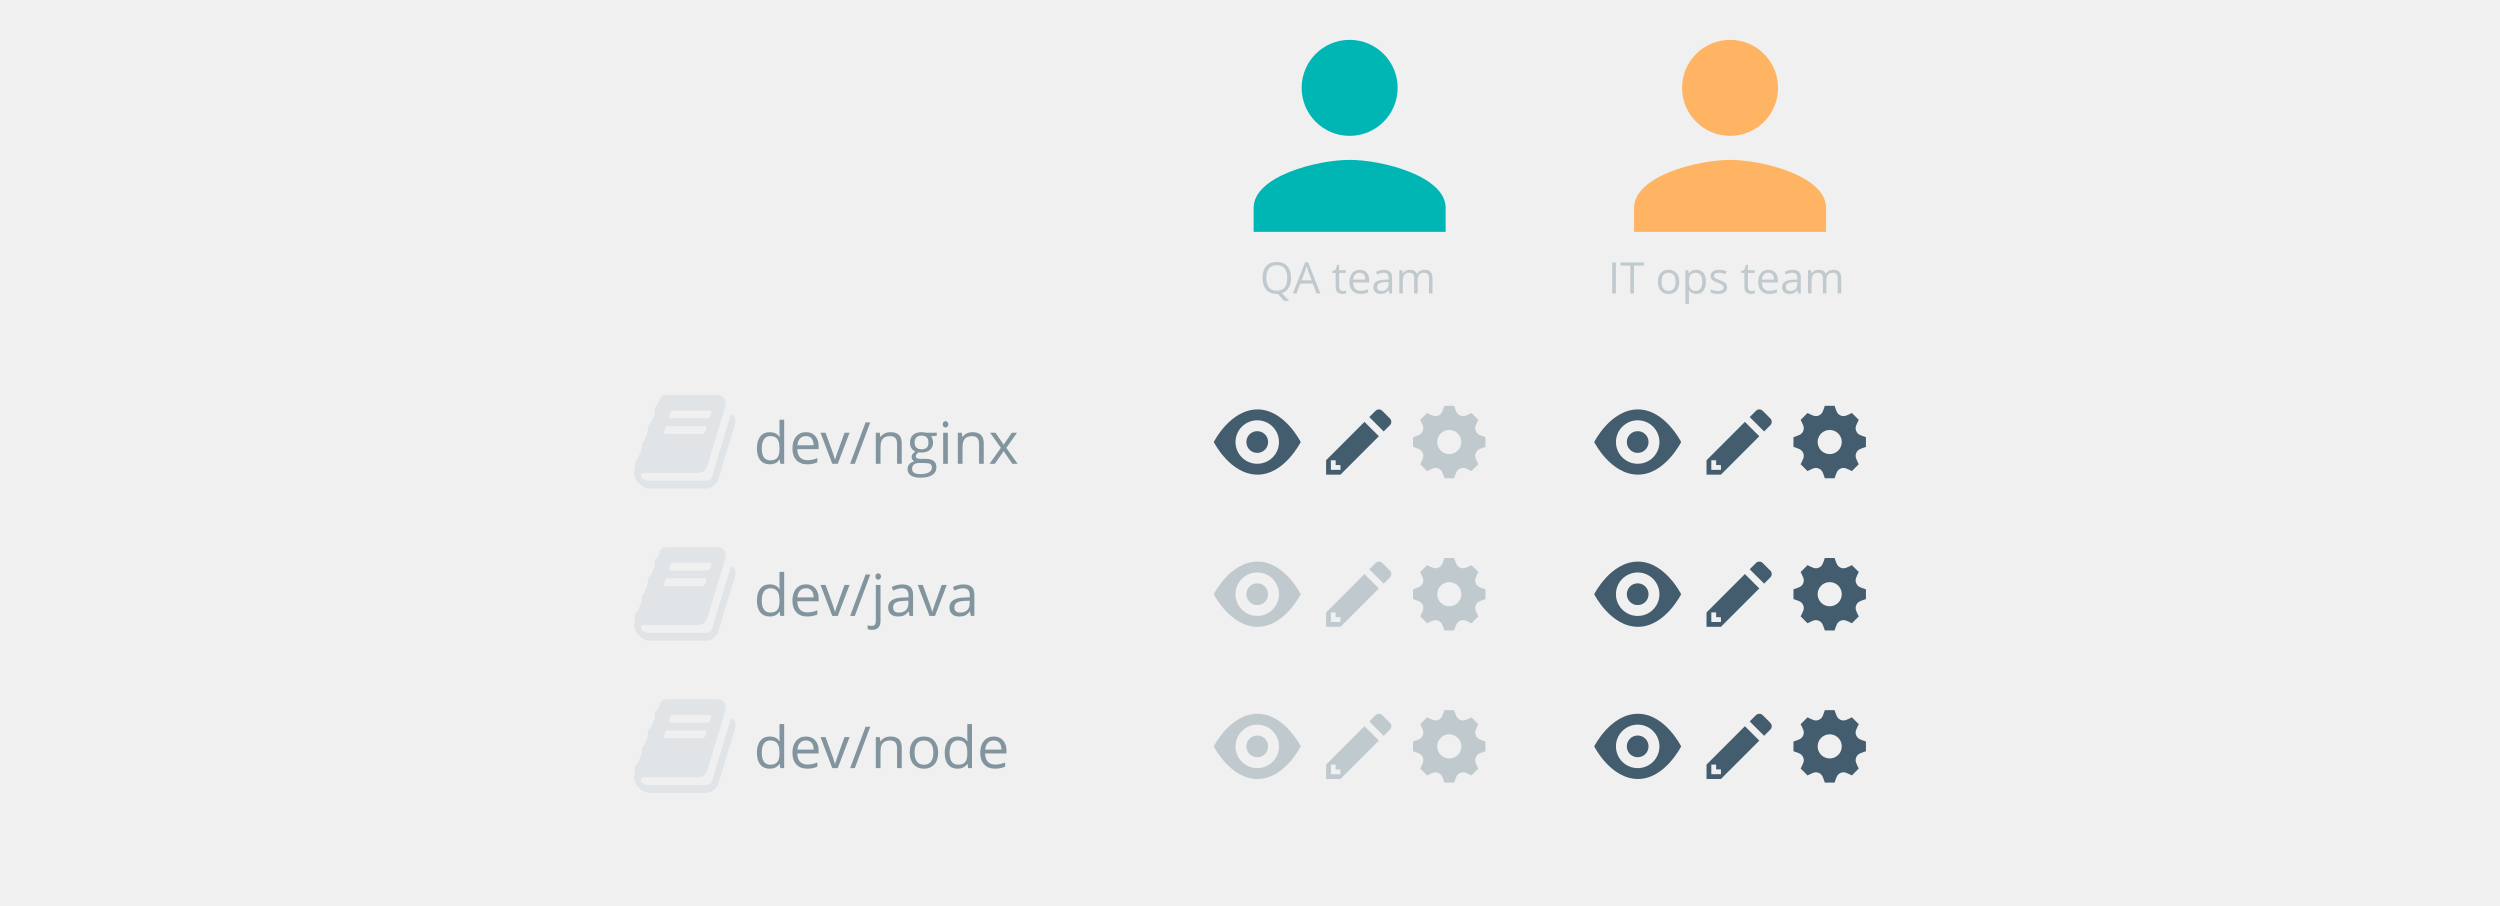
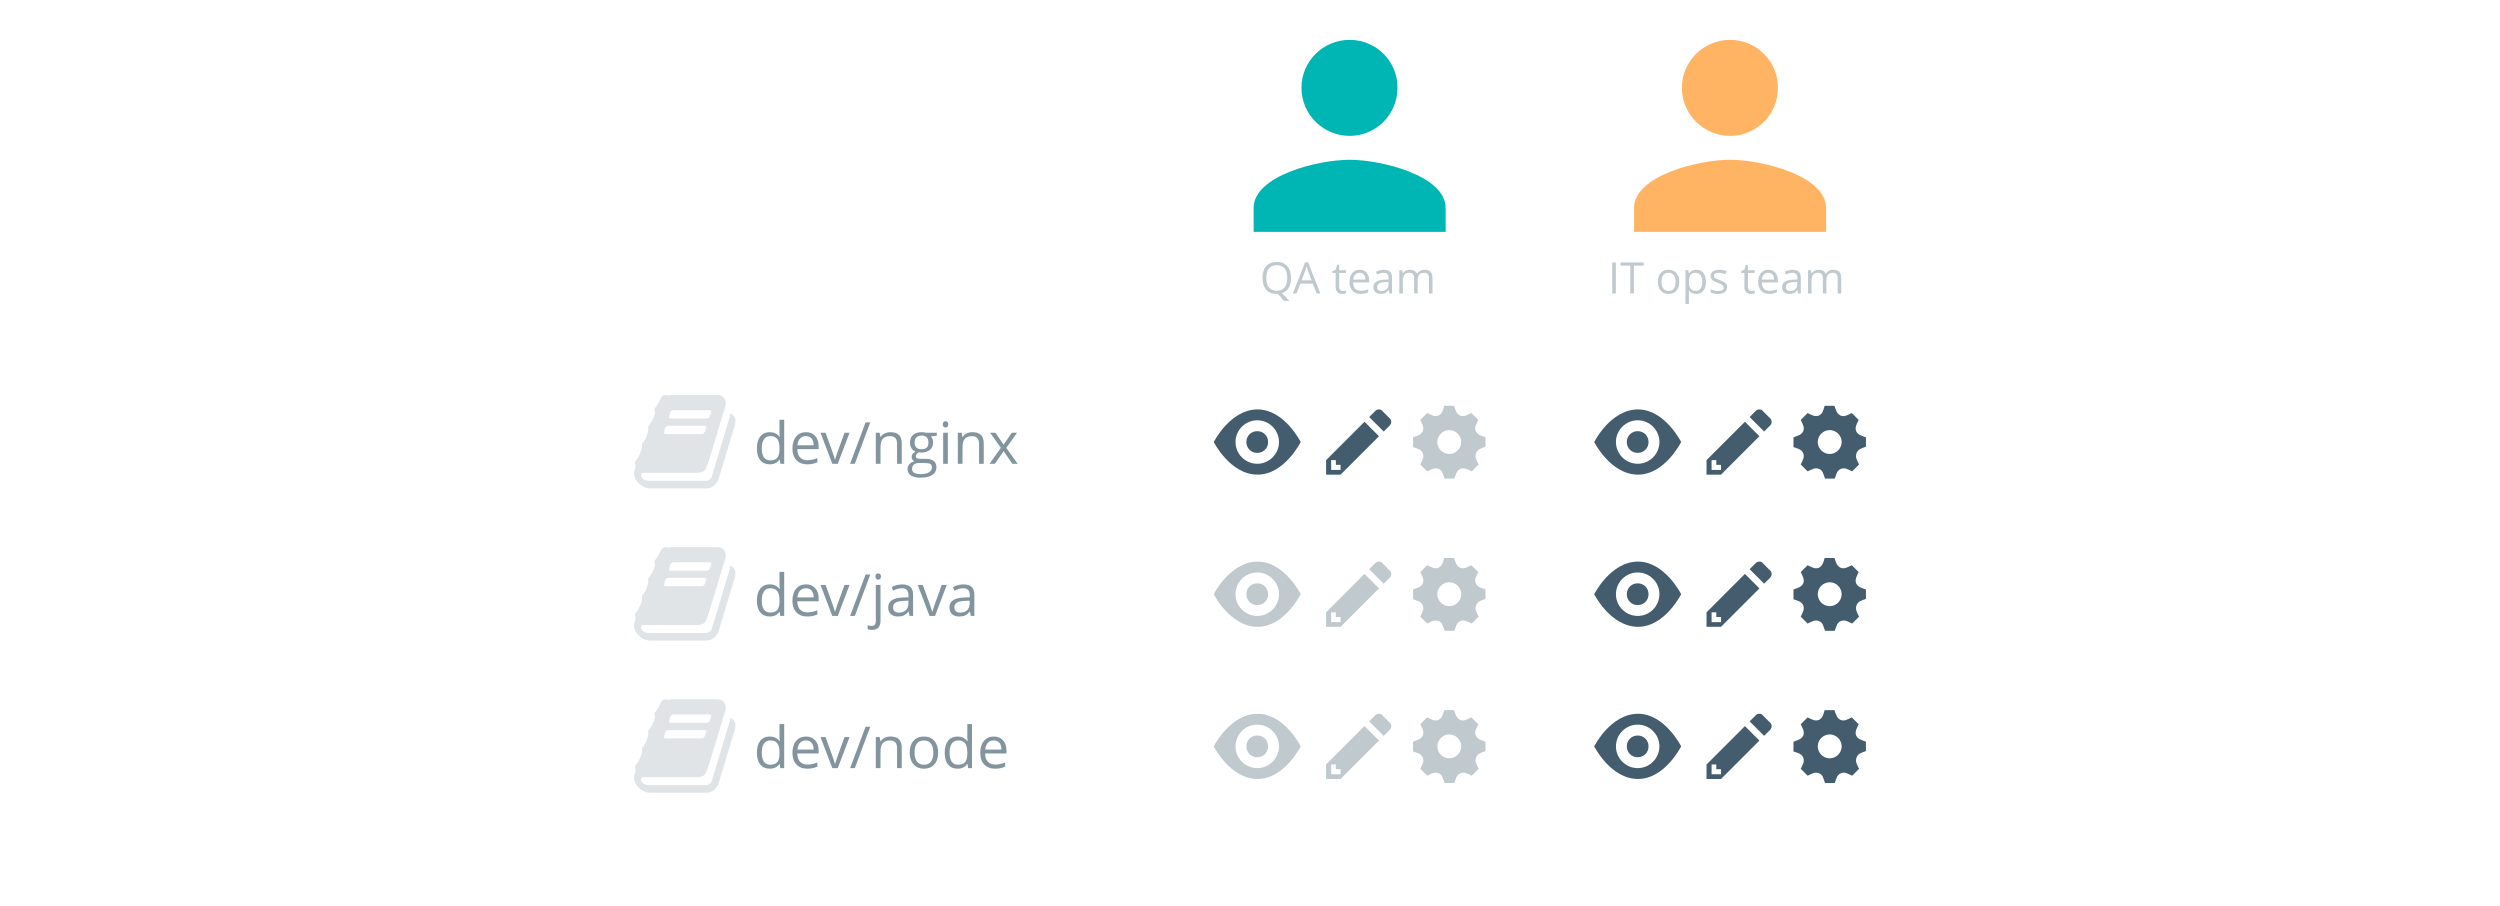
- <svg xmlns="http://www.w3.org/2000/svg" width="690px" height="250px" viewBox="0 0 690 250" version="1.1">
-   <defs />
-   <g id="dtr-diagrams" stroke="none" stroke-width="1" fill="none" fill-rule="evenodd">
+ <svg xmlns="http://www.w3.org/2000/svg" version="1.1" id="Layer_1" x="0px" y="0px" viewBox="0 0 690 250" style="enable-background:new 0 0 690 250;" xml:space="preserve">
+   <style type="text/css">
+ 	.st0{fill:#FFFFFF;}
+ 	.st1{fill-rule:evenodd;clip-rule:evenodd;fill:#FFB463;}
+ 	.st2{fill:#C0C9CE;}
+ 	.st3{font-family:'OpenSans';}
+ 	.st4{font-size:12px;}
+ 	.st5{fill-rule:evenodd;clip-rule:evenodd;fill:#00B6B5;}
+ 	.st6{fill-rule:evenodd;clip-rule:evenodd;fill:#445D6E;}
+ 	.st7{fill-rule:evenodd;clip-rule:evenodd;fill:#C0C9CE;}
+ 	.st8{fill:#82949E;}
+ 	.st9{font-size:16px;}
+ 	.st10{fill-rule:evenodd;clip-rule:evenodd;fill:#E0E4E7;}
+ </style>
+   <rect class="st0" width="690" height="250" />
+   <g id="dtr-diagrams">
    <g id="delegate-image-signing-1">
      <g id="all" transform="translate(175, 11)">
        <g id="Group" transform="translate(171, 0)">
          <g id="teams">
            <g id="billing-team" transform="translate(97, 0)">
-               <path d="M34.5,26.5 C41.821,26.5 47.75,20.554 47.75,13.25 C47.75,5.929 41.821,0 34.5,0 C27.179,0 21.25,5.929 21.25,13.25 C21.25,20.554 27.179,26.5 34.5,26.5 L34.5,26.5 Z M34.5,33.125 C25.672,33.125 8,37.547 8,46.375 L8,53 L61,53 L61,46.375 C61,37.547 43.328,33.125 34.5,33.125 L34.5,33.125 Z" id="Shape-Copy" fill="#FFB463" />
-               <text id="IT-ops-team" font-family="OpenSans-Semibold, Open Sans" font-size="12" font-weight="500" fill="#C0C9CE">
-                 <tspan x="0.8" y="70">IT ops team</tspan>
-               </text>
+               <path id="Shape-Copy" class="st1" d="M34.5,26.5c7.3,0,13.2-5.9,13.2-13.2C47.8,5.9,41.8,0,34.5,0S21.2,5.9,21.2,13.2        C21.2,20.6,27.2,26.5,34.5,26.5L34.5,26.5z M34.5,33.1C25.7,33.1,8,37.5,8,46.4V53h53v-6.6C61,37.5,43.3,33.1,34.5,33.1        L34.5,33.1z" />
+               <text transform="matrix(1 0 0 1 0.7998 70)" class="st2 st3 st4">IT ops team</text>
            </g>
            <g id="blog-team">
-               <text id="QA-team" font-family="OpenSans-Semibold, Open Sans" font-size="12" font-weight="500" fill="#C0C9CE">
-                 <tspan x="1.72" y="70">QA team</tspan>
-               </text>
-               <path d="M26.5,26.5 C33.821,26.5 39.75,20.554 39.75,13.25 C39.75,5.929 33.821,0 26.5,0 C19.179,0 13.25,5.929 13.25,13.25 C13.25,20.554 19.179,26.5 26.5,26.5 L26.5,26.5 Z M26.5,33.125 C17.672,33.125 3.55271368e-15,37.547 3.55271368e-15,46.375 L3.55271368e-15,53 L53,53 L53,46.375 C53,37.547 35.328,33.125 26.5,33.125 L26.5,33.125 Z" id="Shape-Copy-2" fill="#00B6B5" />
+               <text transform="matrix(1 0 0 1 1.7197 70)" class="st2 st3 st4">QA team</text>
+               <path id="Shape-Copy-2" class="st5" d="M26.5,26.5c7.3,0,13.2-5.9,13.2-13.2C39.8,5.9,33.8,0,26.5,0S13.2,5.9,13.2,13.2        C13.2,20.6,19.2,26.5,26.5,26.5L26.5,26.5z M26.5,33.1C17.7,33.1,0,37.5,0,46.4V53h53v-6.6C53,37.5,35.3,33.1,26.5,33.1        L26.5,33.1z" />
            </g>
          </g>
        </g>
        <g id="permissions" transform="translate(160, 101)">
-           <g id="6" transform="translate(105, 84)" fill="#445D6E">
-             <path d="M75,11.347 L75,8.653 C73.624,8.164 72.755,8.027 72.317,6.971 L72.317,6.97 C71.878,5.911 72.401,5.192 73.023,3.881 L71.119,1.977 C69.818,2.595 69.092,3.123 68.03,2.683 L68.029,2.683 C66.972,2.244 66.833,1.369 66.347,0 L63.653,0 C63.168,1.363 63.029,2.243 61.971,2.683 L61.97,2.683 C60.911,3.123 60.193,2.601 58.881,1.977 L56.977,3.881 C57.597,5.188 58.123,5.909 57.682,6.97 C57.243,8.029 56.362,8.168 55,8.653 L55,11.347 C56.36,11.83 57.243,11.971 57.682,13.029 C58.124,14.098 57.587,14.834 56.977,16.118 L58.881,18.023 C60.182,17.404 60.909,16.878 61.97,17.317 L61.971,17.317 C63.029,17.756 63.167,18.633 63.653,20 L66.347,20 C66.832,18.637 66.972,17.758 68.036,17.315 L68.037,17.315 C69.088,16.878 69.803,17.399 71.118,18.024 L73.022,16.119 C72.403,14.817 71.877,14.092 72.316,13.031 C72.755,11.972 73.639,11.831 75,11.347 L75,11.347 Z M65,13.333 C63.159,13.333 61.667,11.841 61.667,10 C61.667,8.159 63.159,6.667 65,6.667 C66.841,6.667 68.333,8.159 68.333,10 C68.333,11.841 66.841,13.333 65,13.333 L65,13.333 Z" id="settings" />
-             <path d="M12.09,1 C4.5,1 0,10 0,10 C0,10 4.5,19 12.09,19 C19.5,19 24,10 24,10 C24,10 19.5,1 12.09,1 L12.09,1 Z M12,16 C8.7,16 6,13.33 6,10 C6,6.7 8.7,4 12,4 C15.33,4 18,6.7 18,10 C18,13.33 15.33,16 12,16 L12,16 Z M15,10 C15,11.665 13.665,13 12,13 C10.335,13 9,11.665 9,10 C9,8.335 10.335,7 12,7 C13.665,7 15,8.335 15,10 L15,10 Z" id="Shape" />
-             <path d="M31,15.027 L31,19 L34.973,19 L45.567,8.406 L41.594,4.433 L31,15.027 L31,15.027 Z M34.973,17.676 L32.324,17.676 L32.324,15.027 L33.649,15.027 L33.649,16.351 L34.973,16.351 L34.973,17.676 L34.973,17.676 Z M48.613,5.36 L46.891,7.082 L42.918,3.109 L44.64,1.387 C44.887,1.139 45.223,1 45.573,1 C45.924,1 46.26,1.139 46.507,1.387 L48.613,3.493 C49.129,4.009 49.129,4.844 48.613,5.36 L48.613,5.36 Z" id="Shape" />
+           <g transform="translate(105, 84)">
+             <path id="settings" class="st6" d="M75,11.3V8.7C73.6,8.2,72.8,8,72.3,7v0c-0.4-1.1,0.1-1.8,0.7-3.1L71.1,2       c-1.3,0.6-2,1.1-3.1,0.7h0C67,2.2,66.8,1.4,66.3,0h-2.7C63.2,1.4,63,2.2,62,2.7h0c-1.1,0.4-1.8-0.1-3.1-0.7L57,3.9       c0.6,1.3,1.1,2,0.7,3.1C57.2,8,56.4,8.2,55,8.7v2.7c1.4,0.5,2.2,0.6,2.7,1.7c0.4,1.1-0.1,1.8-0.7,3.1l1.9,1.9       c1.3-0.6,2-1.1,3.1-0.7h0c1.1,0.4,1.2,1.3,1.7,2.7h2.7c0.5-1.4,0.6-2.2,1.7-2.7h0c1.1-0.4,1.8,0.1,3.1,0.7l1.9-1.9       c-0.6-1.3-1.1-2-0.7-3.1C72.8,12,73.6,11.8,75,11.3L75,11.3z M65,13.3c-1.8,0-3.3-1.5-3.3-3.3s1.5-3.3,3.3-3.3       c1.8,0,3.3,1.5,3.3,3.3S66.8,13.3,65,13.3L65,13.3z" />
+             <path id="Shape" class="st6" d="M12.1,1C4.5,1,0,10,0,10s4.5,9,12.1,9c7.4,0,11.9-9,11.9-9S19.5,1,12.1,1L12.1,1z M12,16       c-3.3,0-6-2.7-6-6c0-3.3,2.7-6,6-6c3.3,0,6,2.7,6,6C18,13.3,15.3,16,12,16L12,16z M15,10c0,1.7-1.3,3-3,3s-3-1.3-3-3s1.3-3,3-3       S15,8.3,15,10L15,10z" />
+             <path class="st6" d="M31,15v4h4L45.6,8.4l-4-4L31,15L31,15z M35,17.7h-2.6V15h1.3v1.3H35V17.7L35,17.7z M48.6,5.4l-1.7,1.7       l-4-4l1.7-1.7C44.9,1.1,45.2,1,45.6,1c0.4,0,0.7,0.1,0.9,0.4l2.1,2.1C49.1,4,49.1,4.8,48.6,5.4L48.6,5.4z" />
          </g>
-           <g id="5" transform="translate(0, 84)" fill="#C0C9CE">
-             <path d="M75,11.347 L75,8.653 C73.624,8.164 72.755,8.027 72.317,6.971 L72.317,6.97 C71.878,5.911 72.401,5.192 73.023,3.881 L71.119,1.977 C69.818,2.595 69.092,3.123 68.03,2.683 L68.029,2.683 C66.972,2.244 66.833,1.369 66.347,0 L63.653,0 C63.168,1.363 63.029,2.243 61.971,2.683 L61.97,2.683 C60.911,3.123 60.193,2.601 58.881,1.977 L56.977,3.881 C57.597,5.188 58.123,5.909 57.682,6.97 C57.243,8.029 56.362,8.168 55,8.653 L55,11.347 C56.36,11.83 57.243,11.971 57.682,13.029 C58.124,14.098 57.587,14.834 56.977,16.118 L58.881,18.023 C60.182,17.404 60.909,16.878 61.97,17.317 L61.971,17.317 C63.029,17.756 63.167,18.633 63.653,20 L66.347,20 C66.832,18.637 66.972,17.758 68.036,17.315 L68.037,17.315 C69.088,16.878 69.803,17.399 71.118,18.024 L73.022,16.119 C72.403,14.817 71.877,14.092 72.316,13.031 C72.755,11.972 73.639,11.831 75,11.347 L75,11.347 Z M65,13.333 C63.159,13.333 61.667,11.841 61.667,10 C61.667,8.159 63.159,6.667 65,6.667 C66.841,6.667 68.333,8.159 68.333,10 C68.333,11.841 66.841,13.333 65,13.333 L65,13.333 Z" id="settings" />
-             <path d="M12.09,1 C4.5,1 0,10 0,10 C0,10 4.5,19 12.09,19 C19.5,19 24,10 24,10 C24,10 19.5,1 12.09,1 L12.09,1 Z M12,16 C8.7,16 6,13.33 6,10 C6,6.7 8.7,4 12,4 C15.33,4 18,6.7 18,10 C18,13.33 15.33,16 12,16 L12,16 Z M15,10 C15,11.665 13.665,13 12,13 C10.335,13 9,11.665 9,10 C9,8.335 10.335,7 12,7 C13.665,7 15,8.335 15,10 L15,10 Z" id="Shape" />
-             <path d="M31,15.027 L31,19 L34.973,19 L45.567,8.406 L41.594,4.433 L31,15.027 L31,15.027 Z M34.973,17.676 L32.324,17.676 L32.324,15.027 L33.649,15.027 L33.649,16.351 L34.973,16.351 L34.973,17.676 L34.973,17.676 Z M48.613,5.36 L46.891,7.082 L42.918,3.109 L44.64,1.387 C44.887,1.139 45.223,1 45.573,1 C45.924,1 46.26,1.139 46.507,1.387 L48.613,3.493 C49.129,4.009 49.129,4.844 48.613,5.36 L48.613,5.36 Z" id="Shape" />
+           <g transform="translate(0, 84)">
+             <path class="st7" d="M75,11.3V8.7C73.6,8.2,72.8,8,72.3,7v0c-0.4-1.1,0.1-1.8,0.7-3.1L71.1,2c-1.3,0.6-2,1.1-3.1,0.7h0       C67,2.2,66.8,1.4,66.3,0h-2.7C63.2,1.4,63,2.2,62,2.7h0c-1.1,0.4-1.8-0.1-3.1-0.7L57,3.9c0.6,1.3,1.1,2,0.7,3.1       C57.2,8,56.4,8.2,55,8.7v2.7c1.4,0.5,2.2,0.6,2.7,1.7c0.4,1.1-0.1,1.8-0.7,3.1l1.9,1.9c1.3-0.6,2-1.1,3.1-0.7h0       c1.1,0.4,1.2,1.3,1.7,2.7h2.7c0.5-1.4,0.6-2.2,1.7-2.7h0c1.1-0.4,1.8,0.1,3.1,0.7l1.9-1.9c-0.6-1.3-1.1-2-0.7-3.1       C72.8,12,73.6,11.8,75,11.3L75,11.3z M65,13.3c-1.8,0-3.3-1.5-3.3-3.3s1.5-3.3,3.3-3.3c1.8,0,3.3,1.5,3.3,3.3       S66.8,13.3,65,13.3L65,13.3z" />
+             <path class="st7" d="M12.1,1C4.5,1,0,10,0,10s4.5,9,12.1,9c7.4,0,11.9-9,11.9-9S19.5,1,12.1,1L12.1,1z M12,16c-3.3,0-6-2.7-6-6       c0-3.3,2.7-6,6-6c3.3,0,6,2.7,6,6C18,13.3,15.3,16,12,16L12,16z M15,10c0,1.7-1.3,3-3,3s-3-1.3-3-3s1.3-3,3-3S15,8.3,15,10       L15,10z" />
+             <path class="st7" d="M31,15v4h4L45.6,8.4l-4-4L31,15L31,15z M35,17.7h-2.6V15h1.3v1.3H35V17.7L35,17.7z M48.6,5.4l-1.7,1.7       l-4-4l1.7-1.7C44.9,1.1,45.2,1,45.6,1c0.4,0,0.7,0.1,0.9,0.4l2.1,2.1C49.1,4,49.1,4.8,48.6,5.4L48.6,5.4z" />
          </g>
-           <g id="4" transform="translate(105, 42)" fill="#445D6E">
-             <path d="M75,11.347 L75,8.653 C73.624,8.164 72.755,8.027 72.317,6.971 L72.317,6.97 C71.878,5.911 72.401,5.192 73.023,3.881 L71.119,1.977 C69.818,2.595 69.092,3.123 68.03,2.683 L68.029,2.683 C66.972,2.244 66.833,1.369 66.347,0 L63.653,0 C63.168,1.363 63.029,2.243 61.971,2.683 L61.97,2.683 C60.911,3.123 60.193,2.601 58.881,1.977 L56.977,3.881 C57.597,5.188 58.123,5.909 57.682,6.97 C57.243,8.029 56.362,8.168 55,8.653 L55,11.347 C56.36,11.83 57.243,11.971 57.682,13.029 C58.124,14.098 57.587,14.834 56.977,16.118 L58.881,18.023 C60.182,17.404 60.909,16.878 61.97,17.317 L61.971,17.317 C63.029,17.756 63.167,18.633 63.653,20 L66.347,20 C66.832,18.637 66.972,17.758 68.036,17.315 L68.037,17.315 C69.088,16.878 69.803,17.399 71.118,18.024 L73.022,16.119 C72.403,14.817 71.877,14.092 72.316,13.031 C72.755,11.972 73.639,11.831 75,11.347 L75,11.347 Z M65,13.333 C63.159,13.333 61.667,11.841 61.667,10 C61.667,8.159 63.159,6.667 65,6.667 C66.841,6.667 68.333,8.159 68.333,10 C68.333,11.841 66.841,13.333 65,13.333 L65,13.333 Z" id="settings" />
-             <path d="M12.09,1 C4.5,1 0,10 0,10 C0,10 4.5,19 12.09,19 C19.5,19 24,10 24,10 C24,10 19.5,1 12.09,1 L12.09,1 Z M12,16 C8.7,16 6,13.33 6,10 C6,6.7 8.7,4 12,4 C15.33,4 18,6.7 18,10 C18,13.33 15.33,16 12,16 L12,16 Z M15,10 C15,11.665 13.665,13 12,13 C10.335,13 9,11.665 9,10 C9,8.335 10.335,7 12,7 C13.665,7 15,8.335 15,10 L15,10 Z" id="Shape" />
-             <path d="M31,15.027 L31,19 L34.973,19 L45.567,8.406 L41.594,4.433 L31,15.027 L31,15.027 Z M34.973,17.676 L32.324,17.676 L32.324,15.027 L33.649,15.027 L33.649,16.351 L34.973,16.351 L34.973,17.676 L34.973,17.676 Z M48.613,5.36 L46.891,7.082 L42.918,3.109 L44.64,1.387 C44.887,1.139 45.223,1 45.573,1 C45.924,1 46.26,1.139 46.507,1.387 L48.613,3.493 C49.129,4.009 49.129,4.844 48.613,5.36 L48.613,5.36 Z" id="Shape" />
+           <g transform="translate(105, 42)">
+             <path class="st6" d="M75,11.3V8.7C73.6,8.2,72.8,8,72.3,7v0c-0.4-1.1,0.1-1.8,0.7-3.1L71.1,2c-1.3,0.6-2,1.1-3.1,0.7h0       C67,2.2,66.8,1.4,66.3,0h-2.7C63.2,1.4,63,2.2,62,2.7h0c-1.1,0.4-1.8-0.1-3.1-0.7L57,3.9c0.6,1.3,1.1,2,0.7,3.1       C57.2,8,56.4,8.2,55,8.7v2.7c1.4,0.5,2.2,0.6,2.7,1.7c0.4,1.1-0.1,1.8-0.7,3.1l1.9,1.9c1.3-0.6,2-1.1,3.1-0.7h0       c1.1,0.4,1.2,1.3,1.7,2.7h2.7c0.5-1.4,0.6-2.2,1.7-2.7h0c1.1-0.4,1.8,0.1,3.1,0.7l1.9-1.9c-0.6-1.3-1.1-2-0.7-3.1       C72.8,12,73.6,11.8,75,11.3L75,11.3z M65,13.3c-1.8,0-3.3-1.5-3.3-3.3s1.5-3.3,3.3-3.3c1.8,0,3.3,1.5,3.3,3.3       S66.8,13.3,65,13.3L65,13.3z" />
+             <path class="st6" d="M12.1,1C4.5,1,0,10,0,10s4.5,9,12.1,9c7.4,0,11.9-9,11.9-9S19.5,1,12.1,1L12.1,1z M12,16c-3.3,0-6-2.7-6-6       c0-3.3,2.7-6,6-6c3.3,0,6,2.7,6,6C18,13.3,15.3,16,12,16L12,16z M15,10c0,1.7-1.3,3-3,3s-3-1.3-3-3s1.3-3,3-3S15,8.3,15,10       L15,10z" />
+             <path class="st6" d="M31,15v4h4L45.6,8.4l-4-4L31,15L31,15z M35,17.7h-2.6V15h1.3v1.3H35V17.7L35,17.7z M48.6,5.4l-1.7,1.7       l-4-4l1.7-1.7C44.9,1.1,45.2,1,45.6,1c0.4,0,0.7,0.1,0.9,0.4l2.1,2.1C49.1,4,49.1,4.8,48.6,5.4L48.6,5.4z" />
          </g>
-           <g id="3" transform="translate(0, 42)" fill="#C0C9CE">
-             <path d="M75,11.347 L75,8.653 C73.624,8.164 72.755,8.027 72.317,6.971 L72.317,6.97 C71.878,5.911 72.401,5.192 73.023,3.881 L71.119,1.977 C69.818,2.595 69.092,3.123 68.03,2.683 L68.029,2.683 C66.972,2.244 66.833,1.369 66.347,0 L63.653,0 C63.168,1.363 63.029,2.243 61.971,2.683 L61.97,2.683 C60.911,3.123 60.193,2.601 58.881,1.977 L56.977,3.881 C57.597,5.188 58.123,5.909 57.682,6.97 C57.243,8.029 56.362,8.168 55,8.653 L55,11.347 C56.36,11.83 57.243,11.971 57.682,13.029 C58.124,14.098 57.587,14.834 56.977,16.118 L58.881,18.023 C60.182,17.404 60.909,16.878 61.97,17.317 L61.971,17.317 C63.029,17.756 63.167,18.633 63.653,20 L66.347,20 C66.832,18.637 66.972,17.758 68.036,17.315 L68.037,17.315 C69.088,16.878 69.803,17.399 71.118,18.024 L73.022,16.119 C72.403,14.817 71.877,14.092 72.316,13.031 C72.755,11.972 73.639,11.831 75,11.347 L75,11.347 Z M65,13.333 C63.159,13.333 61.667,11.841 61.667,10 C61.667,8.159 63.159,6.667 65,6.667 C66.841,6.667 68.333,8.159 68.333,10 C68.333,11.841 66.841,13.333 65,13.333 L65,13.333 Z" id="settings" />
-             <path d="M12.09,1 C4.5,1 0,10 0,10 C0,10 4.5,19 12.09,19 C19.5,19 24,10 24,10 C24,10 19.5,1 12.09,1 L12.09,1 Z M12,16 C8.7,16 6,13.33 6,10 C6,6.7 8.7,4 12,4 C15.33,4 18,6.7 18,10 C18,13.33 15.33,16 12,16 L12,16 Z M15,10 C15,11.665 13.665,13 12,13 C10.335,13 9,11.665 9,10 C9,8.335 10.335,7 12,7 C13.665,7 15,8.335 15,10 L15,10 Z" id="Shape" />
-             <path d="M31,15.027 L31,19 L34.973,19 L45.567,8.406 L41.594,4.433 L31,15.027 L31,15.027 Z M34.973,17.676 L32.324,17.676 L32.324,15.027 L33.649,15.027 L33.649,16.351 L34.973,16.351 L34.973,17.676 L34.973,17.676 Z M48.613,5.36 L46.891,7.082 L42.918,3.109 L44.64,1.387 C44.887,1.139 45.223,1 45.573,1 C45.924,1 46.26,1.139 46.507,1.387 L48.613,3.493 C49.129,4.009 49.129,4.844 48.613,5.36 L48.613,5.36 Z" id="Shape" />
+           <g transform="translate(0, 42)">
+             <path class="st7" d="M75,11.3V8.7C73.6,8.2,72.8,8,72.3,7v0c-0.4-1.1,0.1-1.8,0.7-3.1L71.1,2c-1.3,0.6-2,1.1-3.1,0.7h0       C67,2.2,66.8,1.4,66.3,0h-2.7C63.2,1.4,63,2.2,62,2.7h0c-1.1,0.4-1.8-0.1-3.1-0.7L57,3.9c0.6,1.3,1.1,2,0.7,3.1       C57.2,8,56.4,8.2,55,8.7v2.7c1.4,0.5,2.2,0.6,2.7,1.7c0.4,1.1-0.1,1.8-0.7,3.1l1.9,1.9c1.3-0.6,2-1.1,3.1-0.7h0       c1.1,0.4,1.2,1.3,1.7,2.7h2.7c0.5-1.4,0.6-2.2,1.7-2.7h0c1.1-0.4,1.8,0.1,3.1,0.7l1.9-1.9c-0.6-1.3-1.1-2-0.7-3.1       C72.8,12,73.6,11.8,75,11.3L75,11.3z M65,13.3c-1.8,0-3.3-1.5-3.3-3.3s1.5-3.3,3.3-3.3c1.8,0,3.3,1.5,3.3,3.3       S66.8,13.3,65,13.3L65,13.3z" />
+             <path class="st7" d="M12.1,1C4.5,1,0,10,0,10s4.5,9,12.1,9c7.4,0,11.9-9,11.9-9S19.5,1,12.1,1L12.1,1z M12,16c-3.3,0-6-2.7-6-6       c0-3.3,2.7-6,6-6c3.3,0,6,2.7,6,6C18,13.3,15.3,16,12,16L12,16z M15,10c0,1.7-1.3,3-3,3s-3-1.3-3-3s1.3-3,3-3S15,8.3,15,10       L15,10z" />
+             <path class="st7" d="M31,15v4h4L45.6,8.4l-4-4L31,15L31,15z M35,17.7h-2.6V15h1.3v1.3H35V17.7L35,17.7z M48.6,5.4l-1.7,1.7       l-4-4l1.7-1.7C44.9,1.1,45.2,1,45.6,1c0.4,0,0.7,0.1,0.9,0.4l2.1,2.1C49.1,4,49.1,4.8,48.6,5.4L48.6,5.4z" />
          </g>
-           <g id="2" transform="translate(105, 0)" fill="#445D6E">
-             <path d="M75,11.347 L75,8.653 C73.624,8.164 72.755,8.027 72.317,6.971 L72.317,6.97 C71.878,5.911 72.401,5.192 73.023,3.881 L71.119,1.977 C69.818,2.595 69.092,3.123 68.03,2.683 L68.029,2.683 C66.972,2.244 66.833,1.369 66.347,0 L63.653,0 C63.168,1.363 63.029,2.243 61.971,2.683 L61.97,2.683 C60.911,3.123 60.193,2.601 58.881,1.977 L56.977,3.881 C57.597,5.188 58.123,5.909 57.682,6.97 C57.243,8.029 56.362,8.168 55,8.653 L55,11.347 C56.36,11.83 57.243,11.971 57.682,13.029 C58.124,14.098 57.587,14.834 56.977,16.118 L58.881,18.023 C60.182,17.404 60.909,16.878 61.97,17.317 L61.971,17.317 C63.029,17.756 63.167,18.633 63.653,20 L66.347,20 C66.832,18.637 66.972,17.758 68.036,17.315 L68.037,17.315 C69.088,16.878 69.803,17.399 71.118,18.024 L73.022,16.119 C72.403,14.817 71.877,14.092 72.316,13.031 C72.755,11.972 73.639,11.831 75,11.347 L75,11.347 Z M65,13.333 C63.159,13.333 61.667,11.841 61.667,10 C61.667,8.159 63.159,6.667 65,6.667 C66.841,6.667 68.333,8.159 68.333,10 C68.333,11.841 66.841,13.333 65,13.333 L65,13.333 Z" id="settings" />
-             <path d="M12.09,1 C4.5,1 0,10 0,10 C0,10 4.5,19 12.09,19 C19.5,19 24,10 24,10 C24,10 19.5,1 12.09,1 L12.09,1 Z M12,16 C8.7,16 6,13.33 6,10 C6,6.7 8.7,4 12,4 C15.33,4 18,6.7 18,10 C18,13.33 15.33,16 12,16 L12,16 Z M15,10 C15,11.665 13.665,13 12,13 C10.335,13 9,11.665 9,10 C9,8.335 10.335,7 12,7 C13.665,7 15,8.335 15,10 L15,10 Z" id="Shape" />
-             <path d="M31,15.027 L31,19 L34.973,19 L45.567,8.406 L41.594,4.433 L31,15.027 L31,15.027 Z M34.973,17.676 L32.324,17.676 L32.324,15.027 L33.649,15.027 L33.649,16.351 L34.973,16.351 L34.973,17.676 L34.973,17.676 Z M48.613,5.36 L46.891,7.082 L42.918,3.109 L44.64,1.387 C44.887,1.139 45.223,1 45.573,1 C45.924,1 46.26,1.139 46.507,1.387 L48.613,3.493 C49.129,4.009 49.129,4.844 48.613,5.36 L48.613,5.36 Z" id="Shape" />
+           <g transform="translate(105, 0)">
+             <path class="st6" d="M75,11.3V8.7C73.6,8.2,72.8,8,72.3,7v0c-0.4-1.1,0.1-1.8,0.7-3.1L71.1,2c-1.3,0.6-2,1.1-3.1,0.7h0       C67,2.2,66.8,1.4,66.3,0h-2.7C63.2,1.4,63,2.2,62,2.7h0c-1.1,0.4-1.8-0.1-3.1-0.7L57,3.9c0.6,1.3,1.1,2,0.7,3.1       C57.2,8,56.4,8.2,55,8.7v2.7c1.4,0.5,2.2,0.6,2.7,1.7c0.4,1.1-0.1,1.8-0.7,3.1l1.9,1.9c1.3-0.6,2-1.1,3.1-0.7h0       c1.1,0.4,1.2,1.3,1.7,2.7h2.7c0.5-1.4,0.6-2.2,1.7-2.7h0c1.1-0.4,1.8,0.1,3.1,0.7l1.9-1.9c-0.6-1.3-1.1-2-0.7-3.1       C72.8,12,73.6,11.8,75,11.3L75,11.3z M65,13.3c-1.8,0-3.3-1.5-3.3-3.3s1.5-3.3,3.3-3.3c1.8,0,3.3,1.5,3.3,3.3       S66.8,13.3,65,13.3L65,13.3z" />
+             <path class="st6" d="M12.1,1C4.5,1,0,10,0,10s4.5,9,12.1,9c7.4,0,11.9-9,11.9-9S19.5,1,12.1,1L12.1,1z M12,16c-3.3,0-6-2.7-6-6       c0-3.3,2.7-6,6-6c3.3,0,6,2.7,6,6C18,13.3,15.3,16,12,16L12,16z M15,10c0,1.7-1.3,3-3,3s-3-1.3-3-3s1.3-3,3-3S15,8.3,15,10       L15,10z" />
+             <path class="st6" d="M31,15v4h4L45.6,8.4l-4-4L31,15L31,15z M35,17.7h-2.6V15h1.3v1.3H35V17.7L35,17.7z M48.6,5.4l-1.7,1.7       l-4-4l1.7-1.7C44.9,1.1,45.2,1,45.6,1c0.4,0,0.7,0.1,0.9,0.4l2.1,2.1C49.1,4,49.1,4.8,48.6,5.4L48.6,5.4z" />
          </g>
-           <g id="1">
-             <path d="M75,11.347 L75,8.653 C73.624,8.164 72.755,8.027 72.317,6.971 L72.317,6.97 C71.878,5.911 72.401,5.192 73.023,3.881 L71.119,1.977 C69.818,2.595 69.092,3.123 68.03,2.683 L68.029,2.683 C66.972,2.244 66.833,1.369 66.347,0 L63.653,0 C63.168,1.363 63.029,2.243 61.971,2.683 L61.97,2.683 C60.911,3.123 60.193,2.601 58.881,1.977 L56.977,3.881 C57.597,5.188 58.123,5.909 57.682,6.97 C57.243,8.029 56.362,8.168 55,8.653 L55,11.347 C56.36,11.83 57.243,11.971 57.682,13.029 C58.124,14.098 57.587,14.834 56.977,16.118 L58.881,18.023 C60.182,17.404 60.909,16.878 61.97,17.317 L61.971,17.317 C63.029,17.756 63.167,18.633 63.653,20 L66.347,20 C66.832,18.637 66.972,17.758 68.036,17.315 L68.037,17.315 C69.088,16.878 69.803,17.399 71.118,18.024 L73.022,16.119 C72.403,14.817 71.877,14.092 72.316,13.031 C72.755,11.972 73.639,11.831 75,11.347 L75,11.347 Z M65,13.333 C63.159,13.333 61.667,11.841 61.667,10 C61.667,8.159 63.159,6.667 65,6.667 C66.841,6.667 68.333,8.159 68.333,10 C68.333,11.841 66.841,13.333 65,13.333 L65,13.333 Z" id="settings" fill="#C0C9CE" />
-             <path d="M12.09,1 C4.5,1 0,10 0,10 C0,10 4.5,19 12.09,19 C19.5,19 24,10 24,10 C24,10 19.5,1 12.09,1 L12.09,1 Z M12,16 C8.7,16 6,13.33 6,10 C6,6.7 8.7,4 12,4 C15.33,4 18,6.7 18,10 C18,13.33 15.33,16 12,16 L12,16 Z M15,10 C15,11.665 13.665,13 12,13 C10.335,13 9,11.665 9,10 C9,8.335 10.335,7 12,7 C13.665,7 15,8.335 15,10 L15,10 Z" id="Shape" fill="#445D6E" />
-             <path d="M31,15.027 L31,19 L34.973,19 L45.567,8.406 L41.594,4.433 L31,15.027 L31,15.027 Z M34.973,17.676 L32.324,17.676 L32.324,15.027 L33.649,15.027 L33.649,16.351 L34.973,16.351 L34.973,17.676 L34.973,17.676 Z M48.613,5.36 L46.891,7.082 L42.918,3.109 L44.64,1.387 C44.887,1.139 45.223,1 45.573,1 C45.924,1 46.26,1.139 46.507,1.387 L48.613,3.493 C49.129,4.009 49.129,4.844 48.613,5.36 L48.613,5.36 Z" id="Shape" fill="#445D6E" />
+           <g>
+             <path class="st7" d="M75,11.3V8.7C73.6,8.2,72.8,8,72.3,7v0c-0.4-1.1,0.1-1.8,0.7-3.1L71.1,2c-1.3,0.6-2,1.1-3.1,0.7h0       C67,2.2,66.8,1.4,66.3,0h-2.7C63.2,1.4,63,2.2,62,2.7h0c-1.1,0.4-1.8-0.1-3.1-0.7L57,3.9c0.6,1.3,1.1,2,0.7,3.1       C57.2,8,56.4,8.2,55,8.7v2.7c1.4,0.5,2.2,0.6,2.7,1.7c0.4,1.1-0.1,1.8-0.7,3.1l1.9,1.9c1.3-0.6,2-1.1,3.1-0.7h0       c1.1,0.4,1.2,1.3,1.7,2.7h2.7c0.5-1.4,0.6-2.2,1.7-2.7h0c1.1-0.4,1.8,0.1,3.1,0.7l1.9-1.9c-0.6-1.3-1.1-2-0.7-3.1       C72.8,12,73.6,11.8,75,11.3L75,11.3z M65,13.3c-1.8,0-3.3-1.5-3.3-3.3s1.5-3.3,3.3-3.3c1.8,0,3.3,1.5,3.3,3.3       S66.8,13.3,65,13.3L65,13.3z" />
+             <path class="st6" d="M12.1,1C4.5,1,0,10,0,10s4.5,9,12.1,9c7.4,0,11.9-9,11.9-9S19.5,1,12.1,1L12.1,1z M12,16c-3.3,0-6-2.7-6-6       c0-3.3,2.7-6,6-6c3.3,0,6,2.7,6,6C18,13.3,15.3,16,12,16L12,16z M15,10c0,1.7-1.3,3-3,3s-3-1.3-3-3s1.3-3,3-3S15,8.3,15,10       L15,10z" />
+             <path class="st6" d="M31,15v4h4L45.6,8.4l-4-4L31,15L31,15z M35,17.7h-2.6V15h1.3v1.3H35V17.7L35,17.7z M48.6,5.4l-1.7,1.7       l-4-4l1.7-1.7C44.9,1.1,45.2,1,45.6,1c0.4,0,0.7,0.1,0.9,0.4l2.1,2.1C49.1,4,49.1,4.8,48.6,5.4L48.6,5.4z" />
          </g>
        </g>
        <g id="repos" transform="translate(0, 98)">
          <g id="node" transform="translate(0, 84)">
-             <text id="dev/node" font-family="OpenSans-Semibold, Open Sans" font-size="16" font-weight="500" fill="#82949E">
-               <tspan x="33" y="19">dev/node</tspan>
-             </text>
-             <path d="M27.566,5.885 C28.014,6.524 28.115,7.247 27.869,8.054 L23.245,23.287 C23.032,24.004 22.603,24.607 21.959,25.094 C21.314,25.582 20.628,25.826 19.899,25.826 L4.38,25.826 C3.517,25.826 2.685,25.526 1.883,24.926 C1.082,24.326 0.524,23.589 0.211,22.715 C-0.058,21.964 -0.07,21.252 0.177,20.58 C0.177,20.535 0.194,20.384 0.227,20.126 C0.261,19.868 0.283,19.661 0.295,19.504 C0.306,19.414 0.289,19.293 0.244,19.142 C0.199,18.991 0.183,18.882 0.194,18.814 C0.216,18.691 0.261,18.573 0.328,18.461 C0.395,18.349 0.488,18.217 0.606,18.066 C0.723,17.915 0.816,17.783 0.883,17.671 C1.141,17.245 1.393,16.732 1.64,16.133 C1.886,15.533 2.054,15.02 2.144,14.594 C2.178,14.482 2.181,14.314 2.152,14.09 C2.124,13.866 2.122,13.709 2.144,13.619 C2.178,13.496 2.273,13.339 2.43,13.148 C2.587,12.958 2.682,12.829 2.716,12.761 C2.951,12.358 3.187,11.842 3.422,11.215 C3.657,10.587 3.797,10.082 3.842,9.701 C3.853,9.601 3.839,9.421 3.8,9.163 C3.761,8.906 3.764,8.749 3.809,8.693 C3.853,8.547 3.977,8.376 4.179,8.18 C4.38,7.984 4.504,7.858 4.548,7.801 C4.761,7.51 5,7.036 5.263,6.381 C5.526,5.725 5.681,5.184 5.725,4.758 C5.737,4.669 5.72,4.526 5.675,4.329 C5.63,4.133 5.619,3.985 5.641,3.884 C5.664,3.794 5.714,3.693 5.793,3.581 C5.871,3.469 5.972,3.34 6.095,3.195 C6.219,3.049 6.314,2.931 6.381,2.841 C6.471,2.707 6.563,2.536 6.659,2.329 C6.754,2.121 6.838,1.925 6.911,1.74 C6.984,1.555 7.073,1.353 7.18,1.135 C7.286,0.916 7.396,0.737 7.508,0.597 C7.62,0.457 7.768,0.325 7.953,0.202 C8.138,0.078 8.34,0.014 8.558,0.008 C8.777,0.003 9.043,0.034 9.357,0.101 L9.34,0.151 C9.766,0.05 10.052,0 10.198,0 L22.993,0 C23.822,0 24.461,0.314 24.91,0.942 C25.358,1.569 25.459,2.298 25.212,3.127 L20.605,18.36 C20.202,19.694 19.801,20.555 19.403,20.941 C19.005,21.328 18.285,21.521 17.243,21.521 L2.632,21.521 C2.329,21.521 2.116,21.605 1.993,21.773 C1.869,21.953 1.864,22.194 1.976,22.496 C2.245,23.281 3.052,23.673 4.397,23.673 L19.916,23.673 C20.241,23.673 20.555,23.587 20.858,23.413 C21.16,23.239 21.356,23.006 21.446,22.715 L26.49,6.12 C26.569,5.874 26.597,5.554 26.574,5.162 C27,5.33 27.331,5.571 27.566,5.885 L27.566,5.885 Z M9.677,5.918 C9.632,6.064 9.643,6.19 9.71,6.297 C9.777,6.403 9.89,6.456 10.046,6.456 L20.269,6.456 C20.415,6.456 20.558,6.403 20.698,6.297 C20.838,6.19 20.93,6.064 20.975,5.918 L21.328,4.842 C21.373,4.697 21.362,4.57 21.295,4.464 C21.227,4.357 21.115,4.304 20.958,4.304 L10.736,4.304 C10.59,4.304 10.447,4.357 10.307,4.464 C10.167,4.57 10.074,4.697 10.03,4.842 L9.677,5.918 Z M8.281,10.223 C8.236,10.368 8.247,10.494 8.315,10.601 C8.382,10.707 8.494,10.761 8.651,10.761 L18.874,10.761 C19.019,10.761 19.162,10.707 19.302,10.601 C19.442,10.494 19.535,10.368 19.58,10.223 L19.933,9.147 C19.978,9.001 19.966,8.875 19.899,8.768 C19.832,8.662 19.72,8.609 19.563,8.609 L9.34,8.609 C9.195,8.609 9.052,8.662 8.912,8.768 C8.771,8.875 8.679,9.001 8.634,9.147 L8.281,10.223 Z" id="Shape" fill="#E0E4E7" />
+             <text transform="matrix(1 0 0 1 33 19)" class="st8 st3 st9">dev/node</text>
+             <path class="st10" d="M27.6,5.9c0.4,0.6,0.5,1.4,0.3,2.2l-4.6,15.2C23,24,22.6,24.6,22,25.1c-0.6,0.5-1.3,0.7-2.1,0.7H4.4       c-0.9,0-1.7-0.3-2.5-0.9s-1.4-1.3-1.7-2.2c-0.3-0.8-0.3-1.5,0-2.1c0,0,0-0.2,0.1-0.5s0.1-0.5,0.1-0.6c0-0.1,0-0.2-0.1-0.4       c0-0.2-0.1-0.3-0.1-0.3c0-0.1,0.1-0.2,0.1-0.4c0.1-0.1,0.2-0.2,0.3-0.4s0.2-0.3,0.3-0.4c0.3-0.4,0.5-0.9,0.8-1.5       c0.2-0.6,0.4-1.1,0.5-1.5c0-0.1,0-0.3,0-0.5c0-0.2,0-0.4,0-0.5c0-0.1,0.1-0.3,0.3-0.5c0.2-0.2,0.3-0.3,0.3-0.4       c0.2-0.4,0.5-0.9,0.7-1.5c0.2-0.6,0.4-1.1,0.4-1.5c0-0.1,0-0.3,0-0.5c0-0.3,0-0.4,0-0.5c0-0.1,0.2-0.3,0.4-0.5       C4.4,8,4.5,7.9,4.5,7.8C4.8,7.5,5,7,5.3,6.4s0.4-1.2,0.5-1.6c0-0.1,0-0.2-0.1-0.4S5.6,4,5.6,3.9c0-0.1,0.1-0.2,0.2-0.3       C5.9,3.5,6,3.3,6.1,3.2C6.2,3,6.3,2.9,6.4,2.8c0.1-0.1,0.2-0.3,0.3-0.5c0.1-0.2,0.2-0.4,0.3-0.6s0.2-0.4,0.3-0.6       c0.1-0.2,0.2-0.4,0.3-0.5S7.8,0.3,8,0.2S8.3,0,8.6,0S9,0,9.4,0.1l0,0.1C9.8,0.1,10.1,0,10.2,0H23c0.8,0,1.5,0.3,1.9,0.9       c0.4,0.6,0.5,1.4,0.3,2.2l-4.6,15.2c-0.4,1.3-0.8,2.2-1.2,2.6c-0.4,0.4-1.1,0.6-2.2,0.6H2.6c-0.3,0-0.5,0.1-0.6,0.3       c-0.1,0.2-0.1,0.4,0,0.7c0.3,0.8,1.1,1.2,2.4,1.2h15.5c0.3,0,0.6-0.1,0.9-0.3c0.3-0.2,0.5-0.4,0.6-0.7l5-16.6       c0.1-0.2,0.1-0.6,0.1-1C27,5.3,27.3,5.6,27.6,5.9L27.6,5.9z M9.7,5.9c0,0.1,0,0.3,0,0.4C9.8,6.4,9.9,6.5,10,6.5h10.2       c0.1,0,0.3-0.1,0.4-0.2c0.1-0.1,0.2-0.2,0.3-0.4l0.4-1.1c0-0.1,0-0.3,0-0.4c-0.1-0.1-0.2-0.2-0.3-0.2H10.7       c-0.1,0-0.3,0.1-0.4,0.2c-0.1,0.1-0.2,0.2-0.3,0.4L9.7,5.9z M8.3,10.2c0,0.1,0,0.3,0,0.4c0.1,0.1,0.2,0.2,0.3,0.2h10.2       c0.1,0,0.3-0.1,0.4-0.2c0.1-0.1,0.2-0.2,0.3-0.4l0.4-1.1c0-0.1,0-0.3,0-0.4c-0.1-0.1-0.2-0.2-0.3-0.2H9.3       c-0.1,0-0.3,0.1-0.4,0.2S8.7,9,8.6,9.1L8.3,10.2z" />
          </g>
          <g id="java" transform="translate(0, 42)">
-             <text id="dev/java" font-family="OpenSans-Semibold, Open Sans" font-size="16" font-weight="500" fill="#82949E">
-               <tspan x="33" y="19">dev/java</tspan>
-             </text>
-             <path d="M27.566,5.885 C28.014,6.524 28.115,7.247 27.869,8.054 L23.245,23.287 C23.032,24.004 22.603,24.607 21.959,25.094 C21.314,25.582 20.628,25.826 19.899,25.826 L4.38,25.826 C3.517,25.826 2.685,25.526 1.883,24.926 C1.082,24.326 0.524,23.589 0.211,22.715 C-0.058,21.964 -0.07,21.252 0.177,20.58 C0.177,20.535 0.194,20.384 0.227,20.126 C0.261,19.868 0.283,19.661 0.295,19.504 C0.306,19.414 0.289,19.293 0.244,19.142 C0.199,18.991 0.183,18.882 0.194,18.814 C0.216,18.691 0.261,18.573 0.328,18.461 C0.395,18.349 0.488,18.217 0.606,18.066 C0.723,17.915 0.816,17.783 0.883,17.671 C1.141,17.245 1.393,16.732 1.64,16.133 C1.886,15.533 2.054,15.02 2.144,14.594 C2.178,14.482 2.181,14.314 2.152,14.09 C2.124,13.866 2.122,13.709 2.144,13.619 C2.178,13.496 2.273,13.339 2.43,13.148 C2.587,12.958 2.682,12.829 2.716,12.761 C2.951,12.358 3.187,11.842 3.422,11.215 C3.657,10.587 3.797,10.082 3.842,9.701 C3.853,9.601 3.839,9.421 3.8,9.163 C3.761,8.906 3.764,8.749 3.809,8.693 C3.853,8.547 3.977,8.376 4.179,8.18 C4.38,7.984 4.504,7.858 4.548,7.801 C4.761,7.51 5,7.036 5.263,6.381 C5.526,5.725 5.681,5.184 5.725,4.758 C5.737,4.669 5.72,4.526 5.675,4.329 C5.63,4.133 5.619,3.985 5.641,3.884 C5.664,3.794 5.714,3.693 5.793,3.581 C5.871,3.469 5.972,3.34 6.095,3.195 C6.219,3.049 6.314,2.931 6.381,2.841 C6.471,2.707 6.563,2.536 6.659,2.329 C6.754,2.121 6.838,1.925 6.911,1.74 C6.984,1.555 7.073,1.353 7.18,1.135 C7.286,0.916 7.396,0.737 7.508,0.597 C7.62,0.457 7.768,0.325 7.953,0.202 C8.138,0.078 8.34,0.014 8.558,0.008 C8.777,0.003 9.043,0.034 9.357,0.101 L9.34,0.151 C9.766,0.05 10.052,0 10.198,0 L22.993,0 C23.822,0 24.461,0.314 24.91,0.942 C25.358,1.569 25.459,2.298 25.212,3.127 L20.605,18.36 C20.202,19.694 19.801,20.555 19.403,20.941 C19.005,21.328 18.285,21.521 17.243,21.521 L2.632,21.521 C2.329,21.521 2.116,21.605 1.993,21.773 C1.869,21.953 1.864,22.194 1.976,22.496 C2.245,23.281 3.052,23.673 4.397,23.673 L19.916,23.673 C20.241,23.673 20.555,23.587 20.858,23.413 C21.16,23.239 21.356,23.006 21.446,22.715 L26.49,6.12 C26.569,5.874 26.597,5.554 26.574,5.162 C27,5.33 27.331,5.571 27.566,5.885 L27.566,5.885 Z M9.677,5.918 C9.632,6.064 9.643,6.19 9.71,6.297 C9.777,6.403 9.89,6.456 10.046,6.456 L20.269,6.456 C20.415,6.456 20.558,6.403 20.698,6.297 C20.838,6.19 20.93,6.064 20.975,5.918 L21.328,4.842 C21.373,4.697 21.362,4.57 21.295,4.464 C21.227,4.357 21.115,4.304 20.958,4.304 L10.736,4.304 C10.59,4.304 10.447,4.357 10.307,4.464 C10.167,4.57 10.074,4.697 10.03,4.842 L9.677,5.918 Z M8.281,10.223 C8.236,10.368 8.247,10.494 8.315,10.601 C8.382,10.707 8.494,10.761 8.651,10.761 L18.874,10.761 C19.019,10.761 19.162,10.707 19.302,10.601 C19.442,10.494 19.535,10.368 19.58,10.223 L19.933,9.147 C19.978,9.001 19.966,8.875 19.899,8.768 C19.832,8.662 19.72,8.609 19.563,8.609 L9.34,8.609 C9.195,8.609 9.052,8.662 8.912,8.768 C8.771,8.875 8.679,9.001 8.634,9.147 L8.281,10.223 Z" id="Shape" fill="#E0E4E7" />
+             <text transform="matrix(1 0 0 1 33 19)" class="st8 st3 st9">dev/java</text>
+             <path class="st10" d="M27.6,5.9c0.4,0.6,0.5,1.4,0.3,2.2l-4.6,15.2C23,24,22.6,24.6,22,25.1c-0.6,0.5-1.3,0.7-2.1,0.7H4.4       c-0.9,0-1.7-0.3-2.5-0.9s-1.4-1.3-1.7-2.2c-0.3-0.8-0.3-1.5,0-2.1c0,0,0-0.2,0.1-0.5s0.1-0.5,0.1-0.6c0-0.1,0-0.2-0.1-0.4       c0-0.2-0.1-0.3-0.1-0.3c0-0.1,0.1-0.2,0.1-0.4c0.1-0.1,0.2-0.2,0.3-0.4s0.2-0.3,0.3-0.4c0.3-0.4,0.5-0.9,0.8-1.5       c0.2-0.6,0.4-1.1,0.5-1.5c0-0.1,0-0.3,0-0.5c0-0.2,0-0.4,0-0.5c0-0.1,0.1-0.3,0.3-0.5c0.2-0.2,0.3-0.3,0.3-0.4       c0.2-0.4,0.5-0.9,0.7-1.5c0.2-0.6,0.4-1.1,0.4-1.5c0-0.1,0-0.3,0-0.5c0-0.3,0-0.4,0-0.5c0-0.1,0.2-0.3,0.4-0.5       C4.4,8,4.5,7.9,4.5,7.8C4.8,7.5,5,7,5.3,6.4s0.4-1.2,0.5-1.6c0-0.1,0-0.2-0.1-0.4S5.6,4,5.6,3.9c0-0.1,0.1-0.2,0.2-0.3       C5.9,3.5,6,3.3,6.1,3.2C6.2,3,6.3,2.9,6.4,2.8c0.1-0.1,0.2-0.3,0.3-0.5c0.1-0.2,0.2-0.4,0.3-0.6s0.2-0.4,0.3-0.6       c0.1-0.2,0.2-0.4,0.3-0.5S7.8,0.3,8,0.2S8.3,0,8.6,0S9,0,9.4,0.1l0,0.1C9.8,0.1,10.1,0,10.2,0H23c0.8,0,1.5,0.3,1.9,0.9       c0.4,0.6,0.5,1.4,0.3,2.2l-4.6,15.2c-0.4,1.3-0.8,2.2-1.2,2.6c-0.4,0.4-1.1,0.6-2.2,0.6H2.6c-0.3,0-0.5,0.1-0.6,0.3       c-0.1,0.2-0.1,0.4,0,0.7c0.3,0.8,1.1,1.2,2.4,1.2h15.5c0.3,0,0.6-0.1,0.9-0.3c0.3-0.2,0.5-0.4,0.6-0.7l5-16.6       c0.1-0.2,0.1-0.6,0.1-1C27,5.3,27.3,5.6,27.6,5.9L27.6,5.9z M9.7,5.9c0,0.1,0,0.3,0,0.4C9.8,6.4,9.9,6.5,10,6.5h10.2       c0.1,0,0.3-0.1,0.4-0.2c0.1-0.1,0.2-0.2,0.3-0.4l0.4-1.1c0-0.1,0-0.3,0-0.4c-0.1-0.1-0.2-0.2-0.3-0.2H10.7       c-0.1,0-0.3,0.1-0.4,0.2c-0.1,0.1-0.2,0.2-0.3,0.4L9.7,5.9z M8.3,10.2c0,0.1,0,0.3,0,0.4c0.1,0.1,0.2,0.2,0.3,0.2h10.2       c0.1,0,0.3-0.1,0.4-0.2c0.1-0.1,0.2-0.2,0.3-0.4l0.4-1.1c0-0.1,0-0.3,0-0.4c-0.1-0.1-0.2-0.2-0.3-0.2H9.3       c-0.1,0-0.3,0.1-0.4,0.2S8.7,9,8.6,9.1L8.3,10.2z" />
          </g>
          <g id="golang">
-             <text id="dev/nginx" font-family="OpenSans-Semibold, Open Sans" font-size="16" font-weight="500" fill="#82949E">
-               <tspan x="33" y="19">dev/nginx</tspan>
-             </text>
-             <path d="M27.566,5.885 C28.014,6.524 28.115,7.247 27.869,8.054 L23.245,23.287 C23.032,24.004 22.603,24.607 21.959,25.094 C21.314,25.582 20.628,25.826 19.899,25.826 L4.38,25.826 C3.517,25.826 2.685,25.526 1.883,24.926 C1.082,24.326 0.524,23.589 0.211,22.715 C-0.058,21.964 -0.07,21.252 0.177,20.58 C0.177,20.535 0.194,20.384 0.227,20.126 C0.261,19.868 0.283,19.661 0.295,19.504 C0.306,19.414 0.289,19.293 0.244,19.142 C0.199,18.991 0.183,18.882 0.194,18.814 C0.216,18.691 0.261,18.573 0.328,18.461 C0.395,18.349 0.488,18.217 0.606,18.066 C0.723,17.915 0.816,17.783 0.883,17.671 C1.141,17.245 1.393,16.732 1.64,16.133 C1.886,15.533 2.054,15.02 2.144,14.594 C2.178,14.482 2.181,14.314 2.152,14.09 C2.124,13.866 2.122,13.709 2.144,13.619 C2.178,13.496 2.273,13.339 2.43,13.148 C2.587,12.958 2.682,12.829 2.716,12.761 C2.951,12.358 3.187,11.842 3.422,11.215 C3.657,10.587 3.797,10.082 3.842,9.701 C3.853,9.601 3.839,9.421 3.8,9.163 C3.761,8.906 3.764,8.749 3.809,8.693 C3.853,8.547 3.977,8.376 4.179,8.18 C4.38,7.984 4.504,7.858 4.548,7.801 C4.761,7.51 5,7.036 5.263,6.381 C5.526,5.725 5.681,5.184 5.725,4.758 C5.737,4.669 5.72,4.526 5.675,4.329 C5.63,4.133 5.619,3.985 5.641,3.884 C5.664,3.794 5.714,3.693 5.793,3.581 C5.871,3.469 5.972,3.34 6.095,3.195 C6.219,3.049 6.314,2.931 6.381,2.841 C6.471,2.707 6.563,2.536 6.659,2.329 C6.754,2.121 6.838,1.925 6.911,1.74 C6.984,1.555 7.073,1.353 7.18,1.135 C7.286,0.916 7.396,0.737 7.508,0.597 C7.62,0.457 7.768,0.325 7.953,0.202 C8.138,0.078 8.34,0.014 8.558,0.008 C8.777,0.003 9.043,0.034 9.357,0.101 L9.34,0.151 C9.766,0.05 10.052,0 10.198,0 L22.993,0 C23.822,0 24.461,0.314 24.91,0.942 C25.358,1.569 25.459,2.298 25.212,3.127 L20.605,18.36 C20.202,19.694 19.801,20.555 19.403,20.941 C19.005,21.328 18.285,21.521 17.243,21.521 L2.632,21.521 C2.329,21.521 2.116,21.605 1.993,21.773 C1.869,21.953 1.864,22.194 1.976,22.496 C2.245,23.281 3.052,23.673 4.397,23.673 L19.916,23.673 C20.241,23.673 20.555,23.587 20.858,23.413 C21.16,23.239 21.356,23.006 21.446,22.715 L26.49,6.12 C26.569,5.874 26.597,5.554 26.574,5.162 C27,5.33 27.331,5.571 27.566,5.885 L27.566,5.885 Z M9.677,5.918 C9.632,6.064 9.643,6.19 9.71,6.297 C9.777,6.403 9.89,6.456 10.046,6.456 L20.269,6.456 C20.415,6.456 20.558,6.403 20.698,6.297 C20.838,6.19 20.93,6.064 20.975,5.918 L21.328,4.842 C21.373,4.697 21.362,4.57 21.295,4.464 C21.227,4.357 21.115,4.304 20.958,4.304 L10.736,4.304 C10.59,4.304 10.447,4.357 10.307,4.464 C10.167,4.57 10.074,4.697 10.03,4.842 L9.677,5.918 Z M8.281,10.223 C8.236,10.368 8.247,10.494 8.315,10.601 C8.382,10.707 8.494,10.761 8.651,10.761 L18.874,10.761 C19.019,10.761 19.162,10.707 19.302,10.601 C19.442,10.494 19.535,10.368 19.58,10.223 L19.933,9.147 C19.978,9.001 19.966,8.875 19.899,8.768 C19.832,8.662 19.72,8.609 19.563,8.609 L9.34,8.609 C9.195,8.609 9.052,8.662 8.912,8.768 C8.771,8.875 8.679,9.001 8.634,9.147 L8.281,10.223 Z" id="Shape" fill="#E0E4E7" />
+             <text transform="matrix(1 0 0 1 33 19)" class="st8 st3 st9">dev/nginx</text>
+             <path class="st10" d="M27.6,5.9c0.4,0.6,0.5,1.4,0.3,2.2l-4.6,15.2C23,24,22.6,24.6,22,25.1c-0.6,0.5-1.3,0.7-2.1,0.7H4.4       c-0.9,0-1.7-0.3-2.5-0.9s-1.4-1.3-1.7-2.2c-0.3-0.8-0.3-1.5,0-2.1c0,0,0-0.2,0.1-0.5s0.1-0.5,0.1-0.6c0-0.1,0-0.2-0.1-0.4       c0-0.2-0.1-0.3-0.1-0.3c0-0.1,0.1-0.2,0.1-0.4c0.1-0.1,0.2-0.2,0.3-0.4s0.2-0.3,0.3-0.4c0.3-0.4,0.5-0.9,0.8-1.5       c0.2-0.6,0.4-1.1,0.5-1.5c0-0.1,0-0.3,0-0.5c0-0.2,0-0.4,0-0.5c0-0.1,0.1-0.3,0.3-0.5c0.2-0.2,0.3-0.3,0.3-0.4       c0.2-0.4,0.5-0.9,0.7-1.5c0.2-0.6,0.4-1.1,0.4-1.5c0-0.1,0-0.3,0-0.5c0-0.3,0-0.4,0-0.5c0-0.1,0.2-0.3,0.4-0.5       C4.4,8,4.5,7.9,4.5,7.8C4.8,7.5,5,7,5.3,6.4s0.4-1.2,0.5-1.6c0-0.1,0-0.2-0.1-0.4S5.6,4,5.6,3.9c0-0.1,0.1-0.2,0.2-0.3       C5.9,3.5,6,3.3,6.1,3.2C6.2,3,6.3,2.9,6.4,2.8c0.1-0.1,0.2-0.3,0.3-0.5c0.1-0.2,0.2-0.4,0.3-0.6s0.2-0.4,0.3-0.6       c0.1-0.2,0.2-0.4,0.3-0.5S7.8,0.3,8,0.2S8.3,0,8.6,0S9,0,9.4,0.1l0,0.1C9.8,0.1,10.1,0,10.2,0H23c0.8,0,1.5,0.3,1.9,0.9       c0.4,0.6,0.5,1.4,0.3,2.2l-4.6,15.2c-0.4,1.3-0.8,2.2-1.2,2.6c-0.4,0.4-1.1,0.6-2.2,0.6H2.6c-0.3,0-0.5,0.1-0.6,0.3       c-0.1,0.2-0.1,0.4,0,0.7c0.3,0.8,1.1,1.2,2.4,1.2h15.5c0.3,0,0.6-0.1,0.9-0.3c0.3-0.2,0.5-0.4,0.6-0.7l5-16.6       c0.1-0.2,0.1-0.6,0.1-1C27,5.3,27.3,5.6,27.6,5.9L27.6,5.9z M9.7,5.9c0,0.1,0,0.3,0,0.4C9.8,6.4,9.9,6.5,10,6.5h10.2       c0.1,0,0.3-0.1,0.4-0.2c0.1-0.1,0.2-0.2,0.3-0.4l0.4-1.1c0-0.1,0-0.3,0-0.4c-0.1-0.1-0.2-0.2-0.3-0.2H10.7       c-0.1,0-0.3,0.1-0.4,0.2c-0.1,0.1-0.2,0.2-0.3,0.4L9.7,5.9z M8.3,10.2c0,0.1,0,0.3,0,0.4c0.1,0.1,0.2,0.2,0.3,0.2h10.2       c0.1,0,0.3-0.1,0.4-0.2c0.1-0.1,0.2-0.2,0.3-0.4l0.4-1.1c0-0.1,0-0.3,0-0.4c-0.1-0.1-0.2-0.2-0.3-0.2H9.3       c-0.1,0-0.3,0.1-0.4,0.2S8.7,9,8.6,9.1L8.3,10.2z" />
          </g>
        </g>
      </g>
    </g>
  </g>
</svg>
